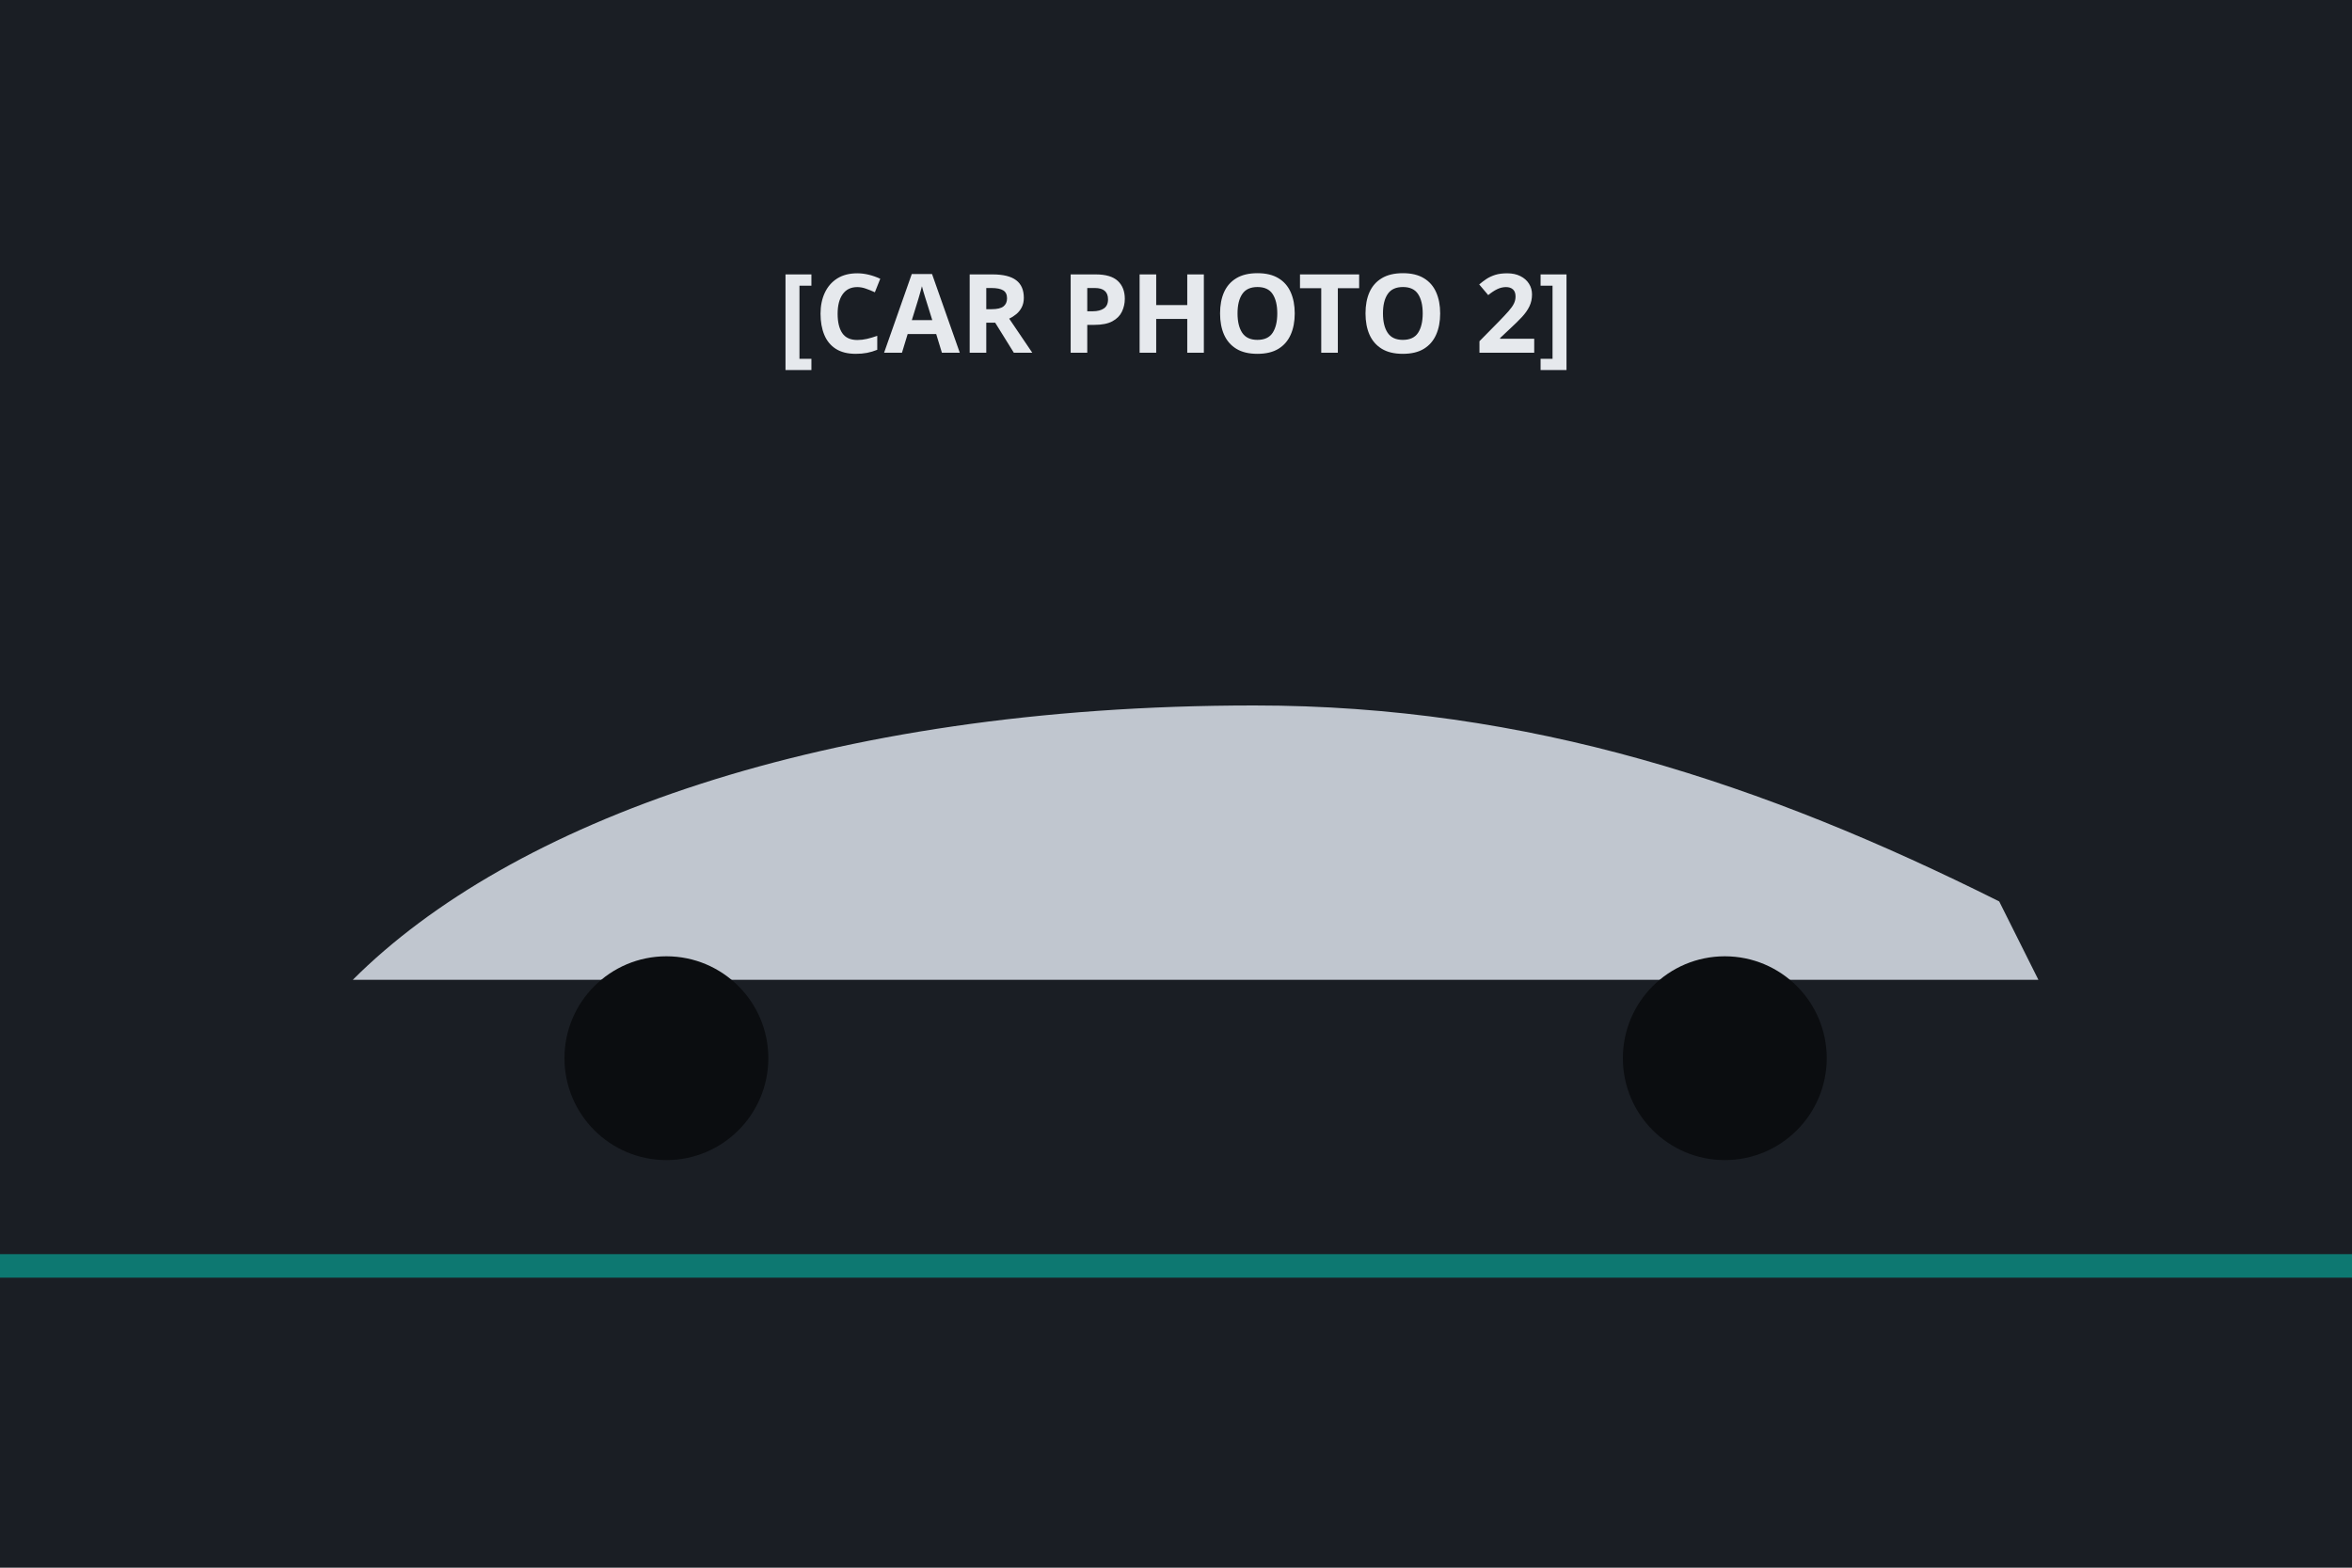
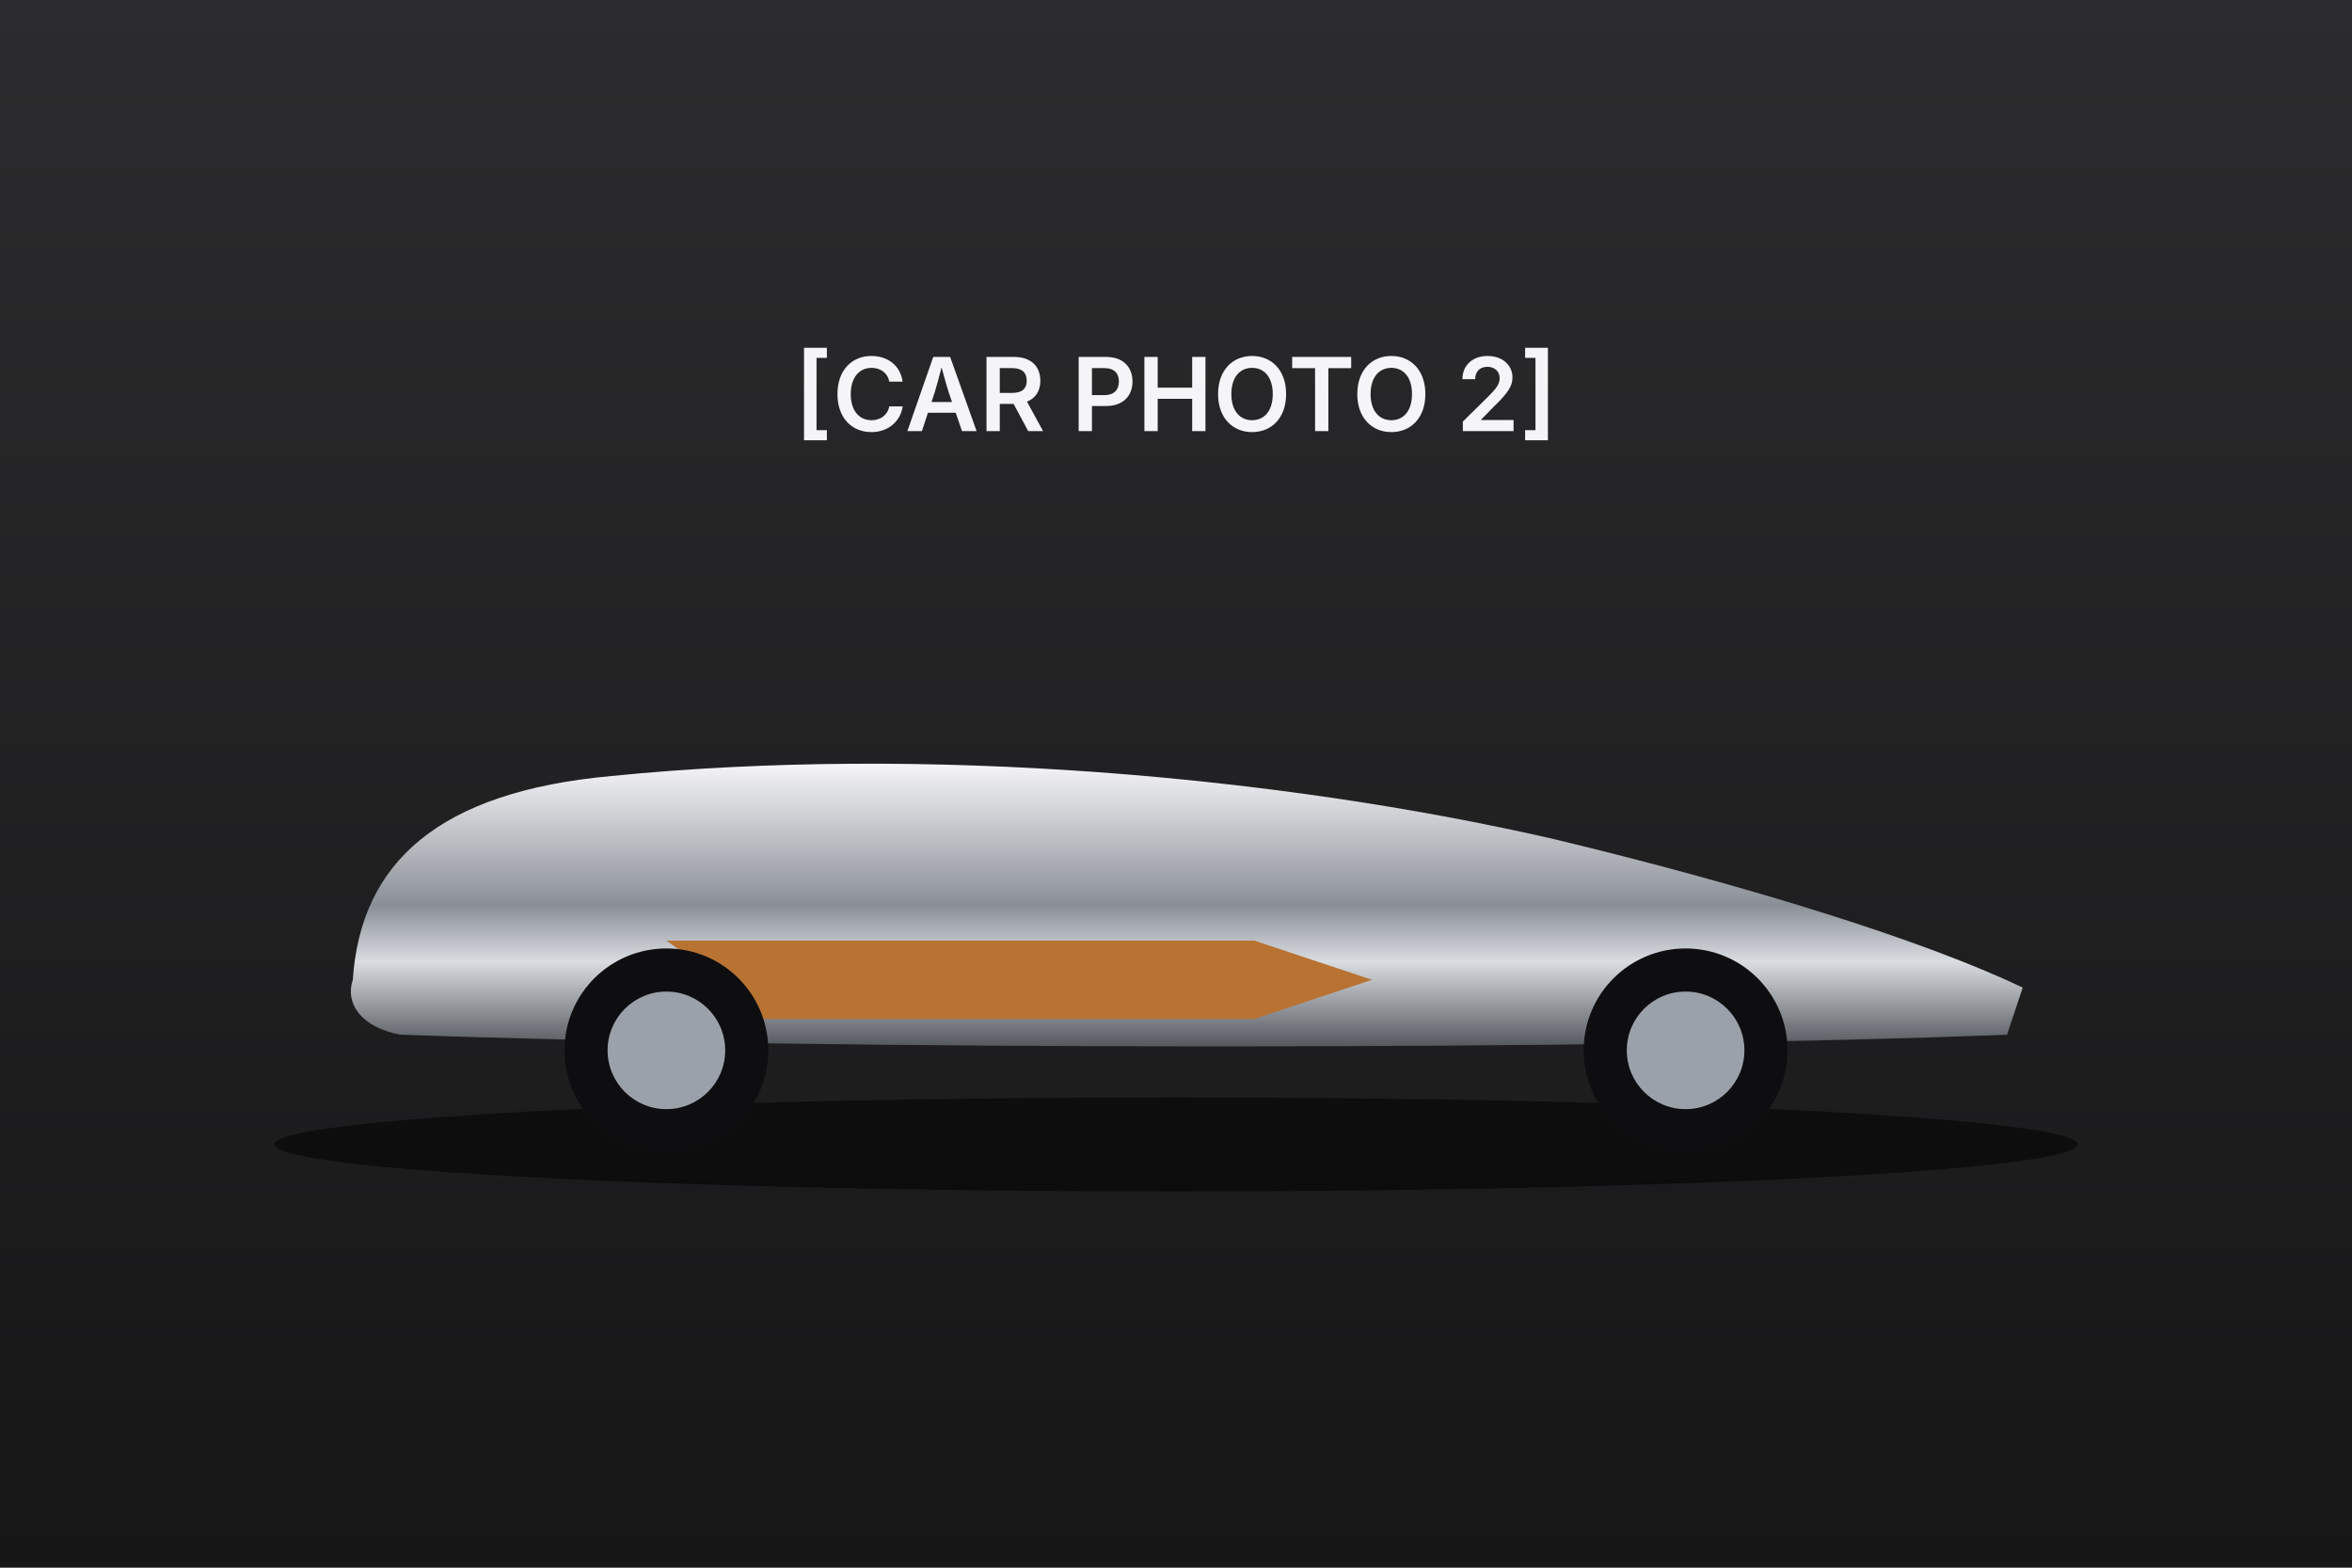
<svg xmlns="http://www.w3.org/2000/svg" viewBox="0 0 600 400">
-   <rect width="600" height="400" fill="#1a1e24" />
-   <path d="M90 250c40-40 120-70 230-70 70 0 130 20 190 50l10 20H80z" fill="#c0c6cf" />
-   <circle cx="170" cy="270" r="26" fill="#0b0d10" />
-   <circle cx="440" cy="270" r="26" fill="#0b0d10" />
-   <rect x="0" y="320" width="600" height="6" fill="#00d2be" opacity=".5" />
-   <text x="300" y="90" font-family="sans-serif" font-size="28" font-weight="700" text-anchor="middle" fill="#e6e9ed">[CAR PHOTO 2]</text>
+   <defs>
+     <linearGradient id="bg" x1="0" y1="0" x2="0" y2="1">
+       <stop offset="0" stop-color="#2c2c2e" />
+       <stop offset="1" stop-color="#161617" />
+     </linearGradient>
+     <linearGradient id="b" x1="0" y1="0" x2="0" y2="1">
+       <stop offset="0" stop-color="#f5f5f7" />
+       <stop offset=".5" stop-color="#8a8f97" />
+       <stop offset=".7" stop-color="#d9dce1" />
+       <stop offset="1" stop-color="#55595f" />
+     </linearGradient>
+   </defs>
+   <rect width="600" height="400" fill="url(#bg)" />
+   <ellipse cx="300" cy="292" rx="230" ry="12" fill="#000" opacity=".55" />
+   <path d="M90 250c2-30 22-48 66-52 80-8 170 0 240 16 50 12 95 26 120 38l-4 12c-100 4-300 4-410 0-10-2-14-8-12-14z" fill="url(#b)" />
+   <path d="M170 240h150l30 10-30 10H170l14-10z" fill="#b87333" />
+   <circle cx="170" cy="268" r="26" fill="#0e0e10" />
+   <circle cx="170" cy="268" r="15" fill="#9aa1ab" />
+   <circle cx="430" cy="268" r="26" fill="#0e0e10" />
+   <circle cx="430" cy="268" r="15" fill="#9aa1ab" />
+   <text x="300" y="110" font-family="-apple-system,Segoe UI,sans-serif" font-size="26" font-weight="600" text-anchor="middle" fill="#f5f5f7">[CAR PHOTO 2]</text>
</svg>
